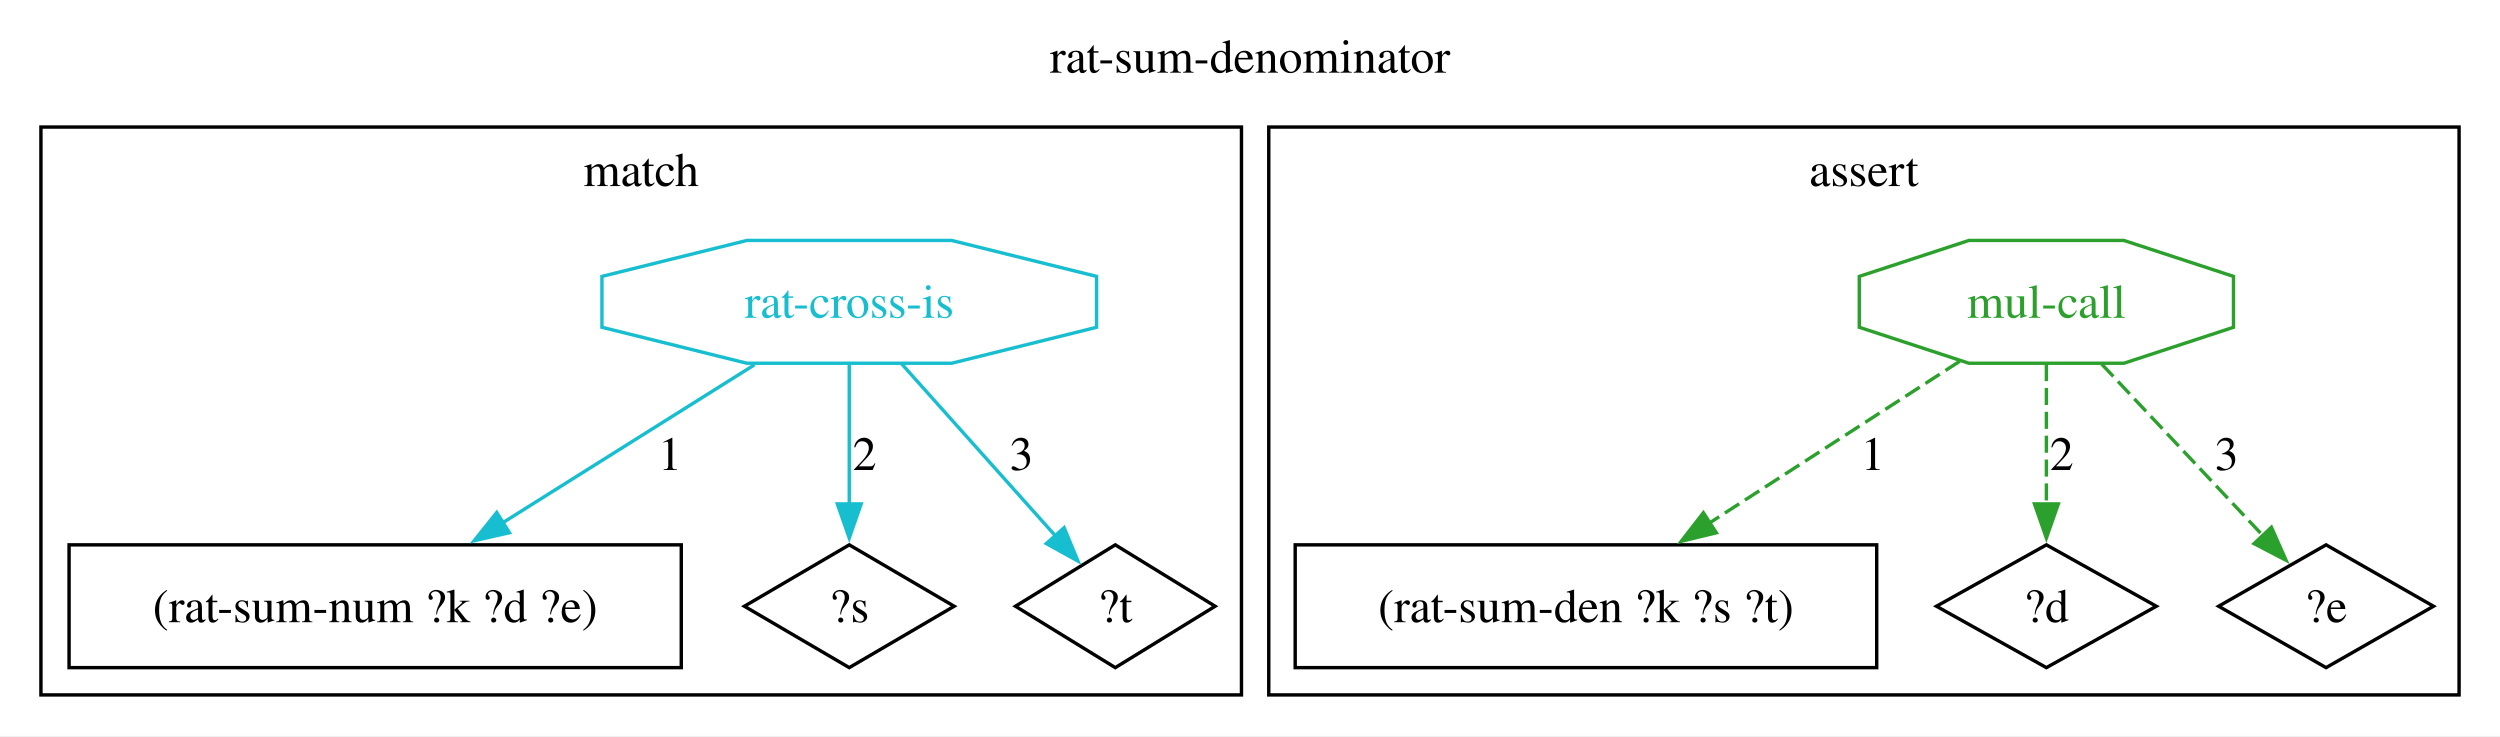
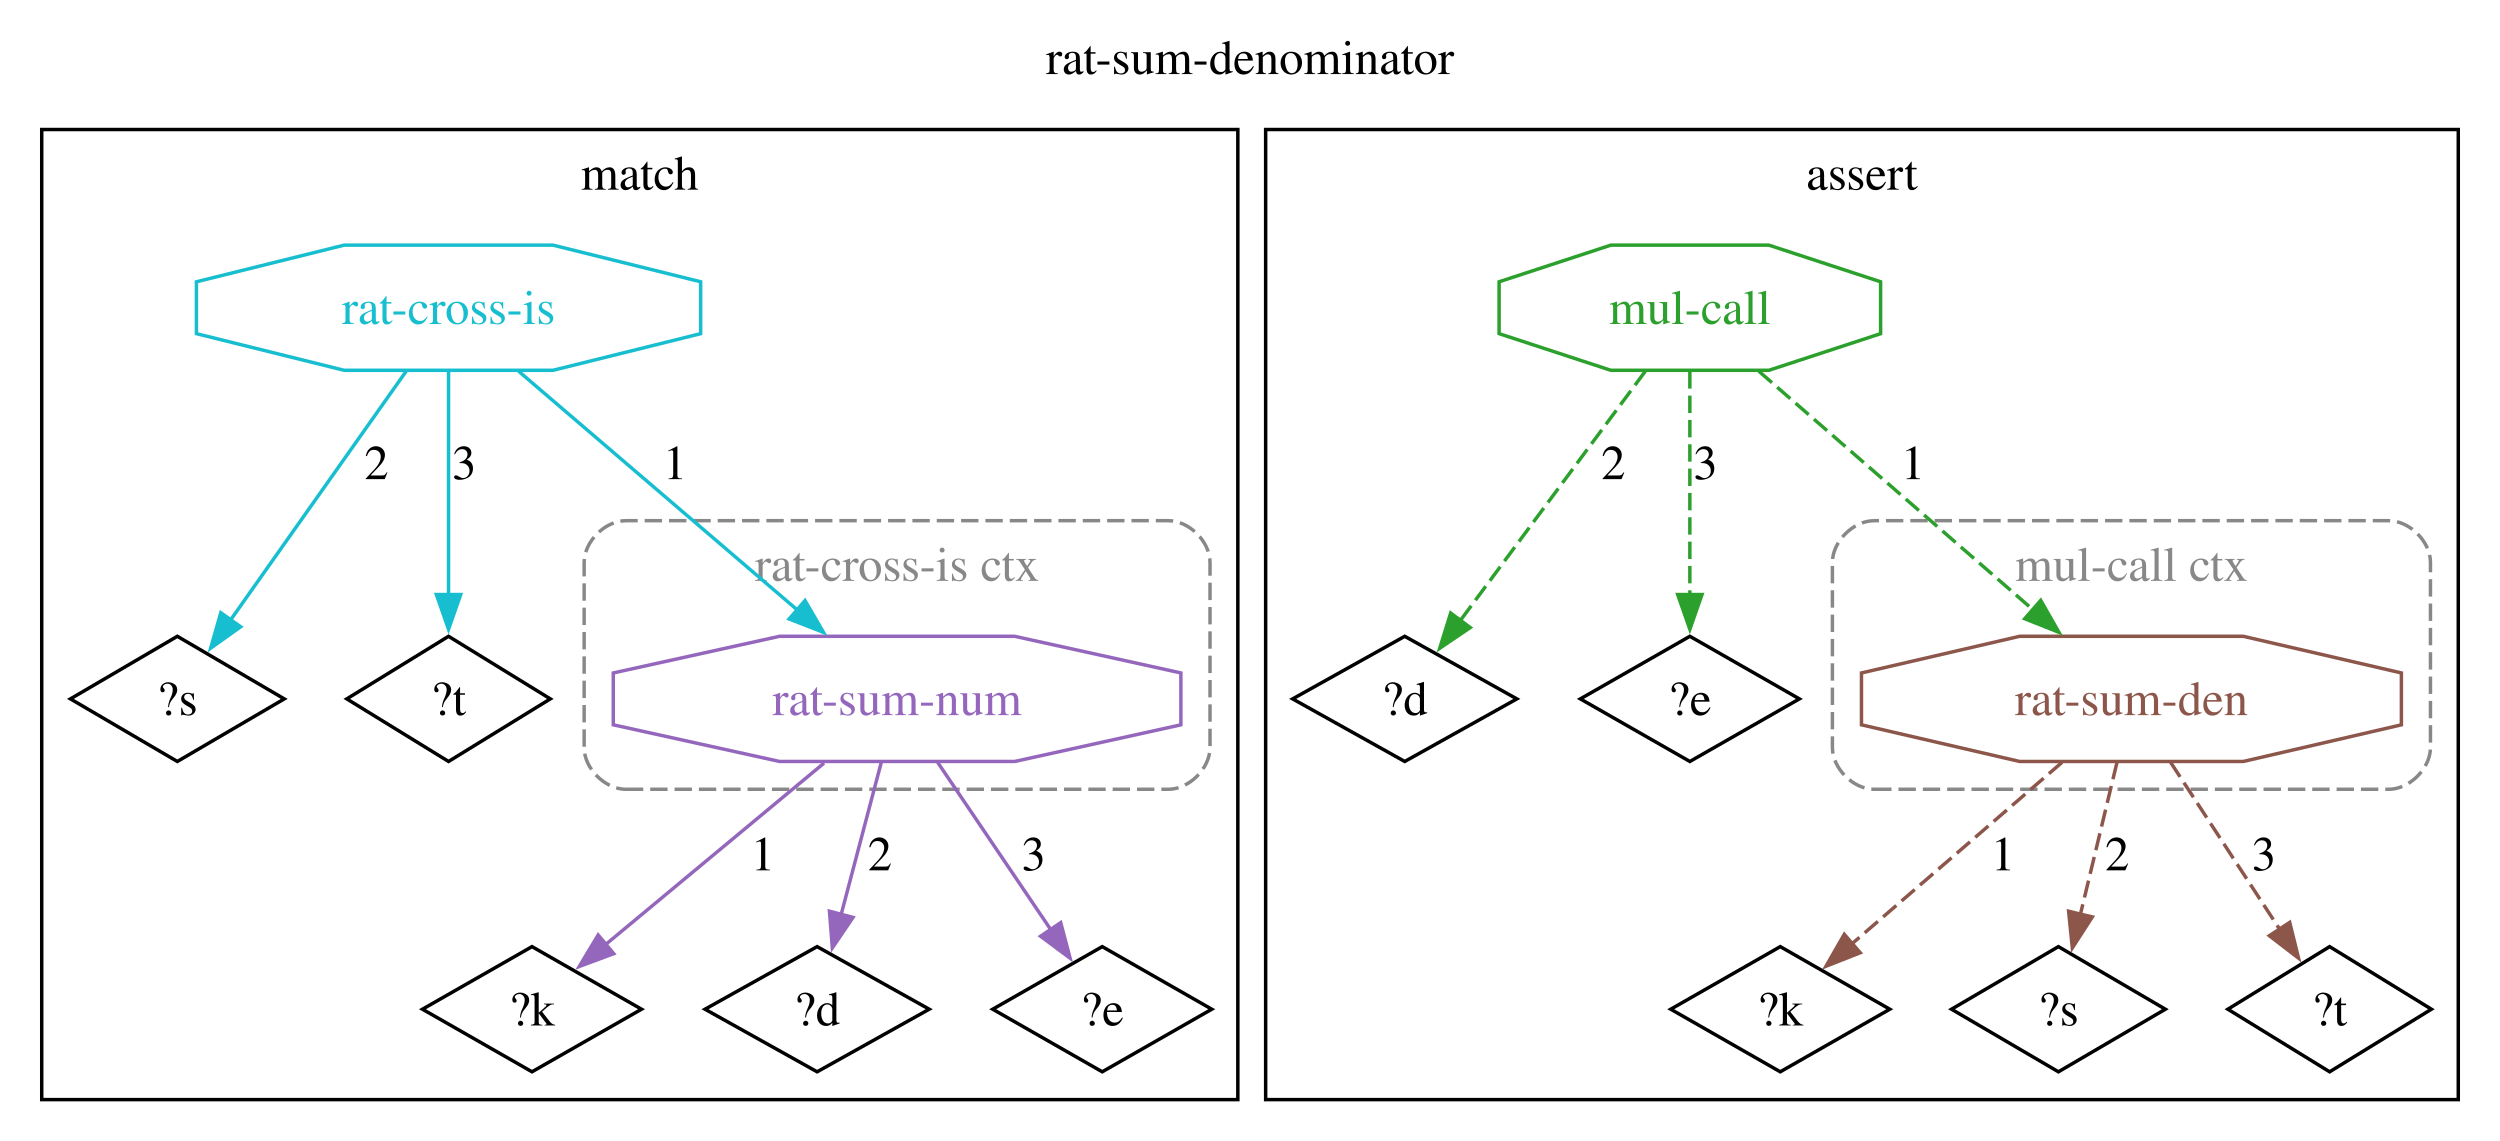
- <svg xmlns="http://www.w3.org/2000/svg" width="733pt" height="216pt" viewBox="0.00 0.00 733.00 216.00">
-   <g id="graph0" class="graph" transform="scale(1 1) rotate(0) translate(4 211.75)">
-     <polygon fill="white" stroke="none" points="-4,4 -4,-211.75 729,-211.75 729,4 -4,4" />
-     <text xml:space="preserve" text-anchor="middle" x="362.5" y="-190.45" font-family="Times,serif" font-size="14.00">rat-sum-denominator</text>
+ <svg xmlns="http://www.w3.org/2000/svg" width="719pt" height="328pt" viewBox="0.00 0.00 719.00 328.00">
+   <g id="graph0" class="graph" transform="scale(1 1) rotate(0) translate(4 324.25)">
+     <polygon fill="white" stroke="none" points="-4,4 -4,-324.25 715,-324.25 715,4 -4,4" />
+     <text xml:space="preserve" text-anchor="middle" x="355.5" y="-302.95" font-family="Times,serif" font-size="14.00">rat-sum-denominator</text>
    <g id="clust1" class="cluster">
-       <polygon fill="none" stroke="black" points="8,-8 8,-174.5 360,-174.5 360,-8 8,-8" />
-       <text xml:space="preserve" text-anchor="middle" x="184" y="-157.2" font-family="Times,serif" font-size="14.00">match</text>
+       <polygon fill="none" stroke="black" points="8,-8 8,-287 352,-287 352,-8 8,-8" />
+       <text xml:space="preserve" text-anchor="middle" x="180" y="-269.7" font-family="Times,serif" font-size="14.00">match</text>
    </g>
    <g id="clust2" class="cluster">
-       <polygon fill="none" stroke="black" points="368,-8 368,-174.5 717,-174.5 717,-8 368,-8" />
-       <text xml:space="preserve" text-anchor="middle" x="542.5" y="-157.2" font-family="Times,serif" font-size="14.00">assert</text>
+       <path fill="none" stroke="#888888" stroke-dasharray="5,2" d="M176,-97.25C176,-97.25 332,-97.25 332,-97.25 338,-97.25 344,-103.25 344,-109.25 344,-109.25 344,-162.5 344,-162.5 344,-168.5 338,-174.5 332,-174.5 332,-174.5 176,-174.5 176,-174.5 170,-174.5 164,-168.5 164,-162.5 164,-162.5 164,-109.25 164,-109.25 164,-103.25 170,-97.25 176,-97.25" />
+       <text xml:space="preserve" text-anchor="middle" x="254" y="-157.2" font-family="Times,serif" font-size="14.00" fill="#888888">rat-cross-is ctx</text>
+     </g>
+     <g id="clust3" class="cluster">
+       <polygon fill="none" stroke="black" points="360,-8 360,-287 703,-287 703,-8 360,-8" />
+       <text xml:space="preserve" text-anchor="middle" x="531.5" y="-269.7" font-family="Times,serif" font-size="14.00">assert</text>
+     </g>
+     <g id="clust4" class="cluster">
+       <path fill="none" stroke="#888888" stroke-dasharray="5,2" d="M535,-97.25C535,-97.25 683,-97.25 683,-97.25 689,-97.25 695,-103.25 695,-109.25 695,-109.25 695,-162.5 695,-162.5 695,-168.5 689,-174.5 683,-174.5 683,-174.5 535,-174.5 535,-174.5 529,-174.5 523,-168.5 523,-162.5 523,-162.5 523,-109.25 523,-109.25 523,-103.25 529,-97.25 535,-97.25" />
+       <text xml:space="preserve" text-anchor="middle" x="609" y="-157.2" font-family="Times,serif" font-size="14.00" fill="#888888">mul-call ctx</text>
    </g>
    <g id="node1" class="node">
-       <polygon fill="none" stroke="black" points="195.75,-52 16.25,-52 16.25,-16 195.75,-16 195.75,-52" />
-       <text xml:space="preserve" text-anchor="middle" x="106" y="-29.32" font-family="Times,serif" font-size="14.00">(rat-sum-num ?k ?d ?e)</text>
+       <polygon fill="none" stroke="black" points="149,-52 117.5,-34 149,-16 180.5,-34 149,-52" />
+       <text xml:space="preserve" text-anchor="middle" x="149" y="-29.32" font-family="Times,serif" font-size="14.00">?k</text>
    </g>
    <g id="node2" class="node">
-       <polygon fill="none" stroke="black" points="245,-52 214.25,-34 245,-16 275.75,-34 245,-52" />
-       <text xml:space="preserve" text-anchor="middle" x="245" y="-29.32" font-family="Times,serif" font-size="14.00">?s</text>
+       <polygon fill="none" stroke="black" points="231,-52 198.76,-34 231,-16 263.24,-34 231,-52" />
+       <text xml:space="preserve" text-anchor="middle" x="231" y="-29.32" font-family="Times,serif" font-size="14.00">?d</text>
    </g>
    <g id="node3" class="node">
-       <polygon fill="none" stroke="black" points="323,-52 293.73,-34 323,-16 352.27,-34 323,-52" />
-       <text xml:space="preserve" text-anchor="middle" x="323" y="-29.32" font-family="Times,serif" font-size="14.00">?t</text>
+       <polygon fill="none" stroke="black" points="313,-52 281.5,-34 313,-16 344.5,-34 313,-52" />
+       <text xml:space="preserve" text-anchor="middle" x="313" y="-29.32" font-family="Times,serif" font-size="14.00">?e</text>
    </g>
    <g id="node4" class="node">
-       <polygon fill="none" stroke="#17becf" points="317.51,-115.79 317.51,-130.71 275.03,-141.25 214.97,-141.25 172.49,-130.71 172.49,-115.79 214.97,-105.25 275.03,-105.25 317.51,-115.79" />
-       <text xml:space="preserve" text-anchor="middle" x="245" y="-118.58" font-family="Times,serif" font-size="14.00" fill="#17becf">rat-cross-is</text>
+       <polygon fill="none" stroke="black" points="47,-141.25 16.25,-123.25 47,-105.25 77.75,-123.25 47,-141.25" />
+       <text xml:space="preserve" text-anchor="middle" x="47" y="-118.58" font-family="Times,serif" font-size="14.00">?s</text>
+     </g>
+     <g id="node5" class="node">
+       <polygon fill="none" stroke="black" points="125,-141.25 95.73,-123.25 125,-105.25 154.27,-123.25 125,-141.25" />
+       <text xml:space="preserve" text-anchor="middle" x="125" y="-118.58" font-family="Times,serif" font-size="14.00">?t</text>
+     </g>
+     <g id="node6" class="node">
+       <polygon fill="none" stroke="#9467bd" points="335.62,-115.79 335.62,-130.71 287.81,-141.25 220.19,-141.25 172.38,-130.71 172.38,-115.79 220.19,-105.25 287.81,-105.25 335.62,-115.79" />
+       <text xml:space="preserve" text-anchor="middle" x="254" y="-118.58" font-family="Times,serif" font-size="14.00" fill="#9467bd">rat-sum-num</text>
+     </g>
+     <g id="edge4" class="edge">
+       <path fill="none" stroke="#9467bd" d="M233,-104.8C214.76,-89.64 188.46,-67.79 170.16,-52.59" />
+       <polygon fill="#9467bd" stroke="#9467bd" points="172.5,-49.98 162.58,-46.28 168.03,-55.36 172.5,-49.98" />
+       <text xml:space="preserve" text-anchor="middle" x="215.4" y="-73.95" font-family="Times,serif" font-size="14.00">1</text>
+     </g>
+     <g id="edge5" class="edge">
+       <path fill="none" stroke="#9467bd" d="M249.46,-105.01C246.16,-92.52 241.65,-75.4 237.91,-61.22" />
+       <polygon fill="#9467bd" stroke="#9467bd" points="241.32,-60.4 235.38,-51.63 234.55,-62.19 241.32,-60.4" />
+       <text xml:space="preserve" text-anchor="middle" x="249.06" y="-73.95" font-family="Times,serif" font-size="14.00">2</text>
+     </g>
+     <g id="edge6" class="edge">
+       <path fill="none" stroke="#9467bd" d="M265.66,-105.01C274.99,-91.21 288.14,-71.77 298.21,-56.87" />
+       <polygon fill="#9467bd" stroke="#9467bd" points="301.06,-58.91 303.76,-48.67 295.26,-54.99 301.06,-58.91" />
+       <text xml:space="preserve" text-anchor="middle" x="293.28" y="-73.95" font-family="Times,serif" font-size="14.00">3</text>
+     </g>
+     <g id="node7" class="node">
+       <polygon fill="none" stroke="#17becf" points="197.51,-228.29 197.51,-243.21 155.03,-253.75 94.97,-253.75 52.49,-243.21 52.49,-228.29 94.97,-217.75 155.03,-217.75 197.51,-228.29" />
+       <text xml:space="preserve" text-anchor="middle" x="125" y="-231.07" font-family="Times,serif" font-size="14.00" fill="#17becf">rat-cross-is</text>
+     </g>
+     <g id="edge2" class="edge">
+       <path fill="none" stroke="#17becf" d="M112.81,-217.48C99.19,-198.18 77.1,-166.9 62.32,-145.96" />
+       <polygon fill="#17becf" stroke="#17becf" points="65.22,-143.99 56.59,-137.84 59.5,-148.03 65.22,-143.99" />
+       <text xml:space="preserve" text-anchor="middle" x="104.27" y="-186.45" font-family="Times,serif" font-size="14.00">2</text>
+     </g>
+     <g id="edge3" class="edge">
+       <path fill="none" stroke="#17becf" d="M125,-217.48C125,-200.31 125,-173.65 125,-153.23" />
+       <polygon fill="#17becf" stroke="#17becf" points="128.5,-153.27 125,-143.27 121.5,-153.27 128.5,-153.27" />
+       <text xml:space="preserve" text-anchor="middle" x="129.5" y="-186.45" font-family="Times,serif" font-size="14.00">3</text>
    </g>
    <g id="edge1" class="edge">
-       <path fill="none" stroke="#17becf" d="M217.21,-104.8C195.99,-91.49 166.55,-73.01 143.29,-58.41" />
-       <polygon fill="#17becf" stroke="#17becf" points="145.36,-55.57 135.03,-53.22 141.64,-61.5 145.36,-55.57" />
-       <text xml:space="preserve" text-anchor="middle" x="192.45" y="-73.95" font-family="Times,serif" font-size="14.00">1</text>
-     </g>
-     <g id="edge2" class="edge">
-       <path fill="none" stroke="#17becf" d="M245,-105.01C245,-93.26 245,-77.41 245,-63.77" />
-       <polygon fill="#17becf" stroke="#17becf" points="248.5,-64.01 245,-54.01 241.5,-64.01 248.5,-64.01" />
-       <text xml:space="preserve" text-anchor="middle" x="249.5" y="-73.95" font-family="Times,serif" font-size="14.00">2</text>
-     </g>
-     <g id="edge3" class="edge">
-       <path fill="none" stroke="#17becf" d="M260.41,-105.01C273.47,-90.4 292.19,-69.46 305.76,-54.29" />
-       <polygon fill="#17becf" stroke="#17becf" points="308,-57.03 312.05,-47.25 302.78,-52.37 308,-57.03" />
-       <text xml:space="preserve" text-anchor="middle" x="295.49" y="-73.95" font-family="Times,serif" font-size="14.00">3</text>
-     </g>
-     <g id="node5" class="node">
-       <polygon fill="none" stroke="black" points="546.25,-52 375.75,-52 375.75,-16 546.25,-16 546.25,-52" />
-       <text xml:space="preserve" text-anchor="middle" x="461" y="-29.32" font-family="Times,serif" font-size="14.00">(rat-sum-den ?k ?s ?t)</text>
-     </g>
-     <g id="node6" class="node">
-       <polygon fill="none" stroke="black" points="596,-52 563.76,-34 596,-16 628.24,-34 596,-52" />
-       <text xml:space="preserve" text-anchor="middle" x="596" y="-29.32" font-family="Times,serif" font-size="14.00">?d</text>
-     </g>
-     <g id="node7" class="node">
-       <polygon fill="none" stroke="black" points="678,-52 646.5,-34 678,-16 709.5,-34 678,-52" />
-       <text xml:space="preserve" text-anchor="middle" x="678" y="-29.32" font-family="Times,serif" font-size="14.00">?e</text>
+       <path fill="none" stroke="#17becf" d="M145.16,-217.48C166.74,-199 201.16,-169.51 225.51,-148.65" />
+       <polygon fill="#17becf" stroke="#17becf" points="227.52,-151.54 232.84,-142.38 222.96,-146.23 227.52,-151.54" />
+       <text xml:space="preserve" text-anchor="middle" x="190.13" y="-186.45" font-family="Times,serif" font-size="14.00">1</text>
    </g>
    <g id="node8" class="node">
-       <polygon fill="none" stroke="#2ca02c" points="650.86,-115.79 650.86,-130.71 618.72,-141.25 573.28,-141.25 541.14,-130.71 541.14,-115.79 573.28,-105.25 618.72,-105.25 650.86,-115.79" />
-       <text xml:space="preserve" text-anchor="middle" x="596" y="-118.58" font-family="Times,serif" font-size="14.00" fill="#2ca02c">mul-call</text>
+       <polygon fill="none" stroke="black" points="508,-52 476.5,-34 508,-16 539.5,-34 508,-52" />
+       <text xml:space="preserve" text-anchor="middle" x="508" y="-29.32" font-family="Times,serif" font-size="14.00">?k</text>
    </g>
-     <g id="edge4" class="edge">
-       <path fill="none" stroke="#2ca02c" stroke-dasharray="5,2" d="M570.61,-105.84C549.89,-92.45 520.36,-73.36 497.17,-58.38" />
-       <polygon fill="#2ca02c" stroke="#2ca02c" points="499.23,-55.54 488.94,-53.05 495.43,-61.42 499.23,-55.54" />
-       <text xml:space="preserve" text-anchor="middle" x="545.09" y="-73.95" font-family="Times,serif" font-size="14.00">1</text>
+     <g id="node9" class="node">
+       <polygon fill="none" stroke="black" points="588,-52 557.25,-34 588,-16 618.75,-34 588,-52" />
+       <text xml:space="preserve" text-anchor="middle" x="588" y="-29.32" font-family="Times,serif" font-size="14.00">?s</text>
    </g>
-     <g id="edge5" class="edge">
-       <path fill="none" stroke="#2ca02c" stroke-dasharray="5,2" d="M596,-105.01C596,-93.26 596,-77.41 596,-63.77" />
-       <polygon fill="#2ca02c" stroke="#2ca02c" points="599.5,-64.01 596,-54.01 592.5,-64.01 599.5,-64.01" />
-       <text xml:space="preserve" text-anchor="middle" x="600.5" y="-73.95" font-family="Times,serif" font-size="14.00">2</text>
+     <g id="node10" class="node">
+       <polygon fill="none" stroke="black" points="666,-52 636.73,-34 666,-16 695.27,-34 666,-52" />
+       <text xml:space="preserve" text-anchor="middle" x="666" y="-29.32" font-family="Times,serif" font-size="14.00">?t</text>
    </g>
-     <g id="edge6" class="edge">
-       <path fill="none" stroke="#2ca02c" stroke-dasharray="5,2" d="M612.2,-105.01C625.86,-90.48 645.39,-69.7 659.63,-54.55" />
-       <polygon fill="#2ca02c" stroke="#2ca02c" points="661.98,-57.16 666.28,-47.47 656.88,-52.36 661.98,-57.16" />
-       <text xml:space="preserve" text-anchor="middle" x="648.84" y="-73.95" font-family="Times,serif" font-size="14.00">3</text>
+     <g id="node11" class="node">
+       <polygon fill="none" stroke="black" points="400,-141.25 367.76,-123.25 400,-105.25 432.24,-123.25 400,-141.25" />
+       <text xml:space="preserve" text-anchor="middle" x="400" y="-118.58" font-family="Times,serif" font-size="14.00">?d</text>
+     </g>
+     <g id="node12" class="node">
+       <polygon fill="none" stroke="black" points="482,-141.25 450.5,-123.25 482,-105.25 513.5,-123.25 482,-141.25" />
+       <text xml:space="preserve" text-anchor="middle" x="482" y="-118.58" font-family="Times,serif" font-size="14.00">?e</text>
+     </g>
+     <g id="node13" class="node">
+       <polygon fill="none" stroke="#8c564b" points="686.64,-115.79 686.64,-130.71 641.16,-141.25 576.84,-141.25 531.36,-130.71 531.36,-115.79 576.84,-105.25 641.16,-105.25 686.64,-115.79" />
+       <text xml:space="preserve" text-anchor="middle" x="609" y="-118.58" font-family="Times,serif" font-size="14.00" fill="#8c564b">rat-sum-den</text>
+     </g>
+     <g id="edge10" class="edge">
+       <path fill="none" stroke="#8c564b" stroke-dasharray="5,2" d="M589.05,-105.01C571.52,-89.87 546.13,-67.94 528.46,-52.67" />
+       <polygon fill="#8c564b" stroke="#8c564b" points="531,-50.24 521.15,-46.36 526.42,-55.54 531,-50.24" />
+       <text xml:space="preserve" text-anchor="middle" x="572.05" y="-73.95" font-family="Times,serif" font-size="14.00">1</text>
+     </g>
+     <g id="edge11" class="edge">
+       <path fill="none" stroke="#8c564b" stroke-dasharray="5,2" d="M604.85,-105.01C601.84,-92.52 597.72,-75.4 594.31,-61.22" />
+       <polygon fill="#8c564b" stroke="#8c564b" points="597.75,-60.54 592,-51.63 590.94,-62.17 597.75,-60.54" />
+       <text xml:space="preserve" text-anchor="middle" x="604.88" y="-73.95" font-family="Times,serif" font-size="14.00">2</text>
+     </g>
+     <g id="edge12" class="edge">
+       <path fill="none" stroke="#8c564b" stroke-dasharray="5,2" d="M620.26,-105.01C629.28,-91.21 641.98,-71.77 651.71,-56.87" />
+       <polygon fill="#8c564b" stroke="#8c564b" points="654.52,-58.97 657.06,-48.68 648.66,-55.14 654.52,-58.97" />
+       <text xml:space="preserve" text-anchor="middle" x="647.11" y="-73.95" font-family="Times,serif" font-size="14.00">3</text>
+     </g>
+     <g id="node14" class="node">
+       <polygon fill="none" stroke="#2ca02c" points="536.86,-228.29 536.86,-243.21 504.72,-253.75 459.28,-253.75 427.14,-243.21 427.14,-228.29 459.28,-217.75 504.72,-217.75 536.86,-228.29" />
+       <text xml:space="preserve" text-anchor="middle" x="482" y="-231.07" font-family="Times,serif" font-size="14.00" fill="#2ca02c">mul-call</text>
+     </g>
+     <g id="edge8" class="edge">
+       <path fill="none" stroke="#2ca02c" stroke-dasharray="5,2" d="M469.19,-217.48C454.8,-198.1 431.44,-166.61 415.9,-145.67" />
+       <polygon fill="#2ca02c" stroke="#2ca02c" points="418.84,-143.76 410.07,-137.82 413.22,-147.94 418.84,-143.76" />
+       <text xml:space="preserve" text-anchor="middle" x="459.98" y="-186.45" font-family="Times,serif" font-size="14.00">2</text>
+     </g>
+     <g id="edge9" class="edge">
+       <path fill="none" stroke="#2ca02c" stroke-dasharray="5,2" d="M482,-217.48C482,-200.31 482,-173.65 482,-153.23" />
+       <polygon fill="#2ca02c" stroke="#2ca02c" points="485.5,-153.27 482,-143.27 478.5,-153.27 485.5,-153.27" />
+       <text xml:space="preserve" text-anchor="middle" x="486.5" y="-186.45" font-family="Times,serif" font-size="14.00">3</text>
+     </g>
+     <g id="edge7" class="edge">
+       <path fill="none" stroke="#2ca02c" stroke-dasharray="5,2" d="M501.84,-217.48C523,-199.08 556.69,-169.77 580.64,-148.93" />
+       <polygon fill="#2ca02c" stroke="#2ca02c" points="582.91,-151.59 588.15,-142.39 578.31,-146.31 582.91,-151.59" />
+       <text xml:space="preserve" text-anchor="middle" x="546.19" y="-186.45" font-family="Times,serif" font-size="14.00">1</text>
    </g>
  </g>
</svg>
